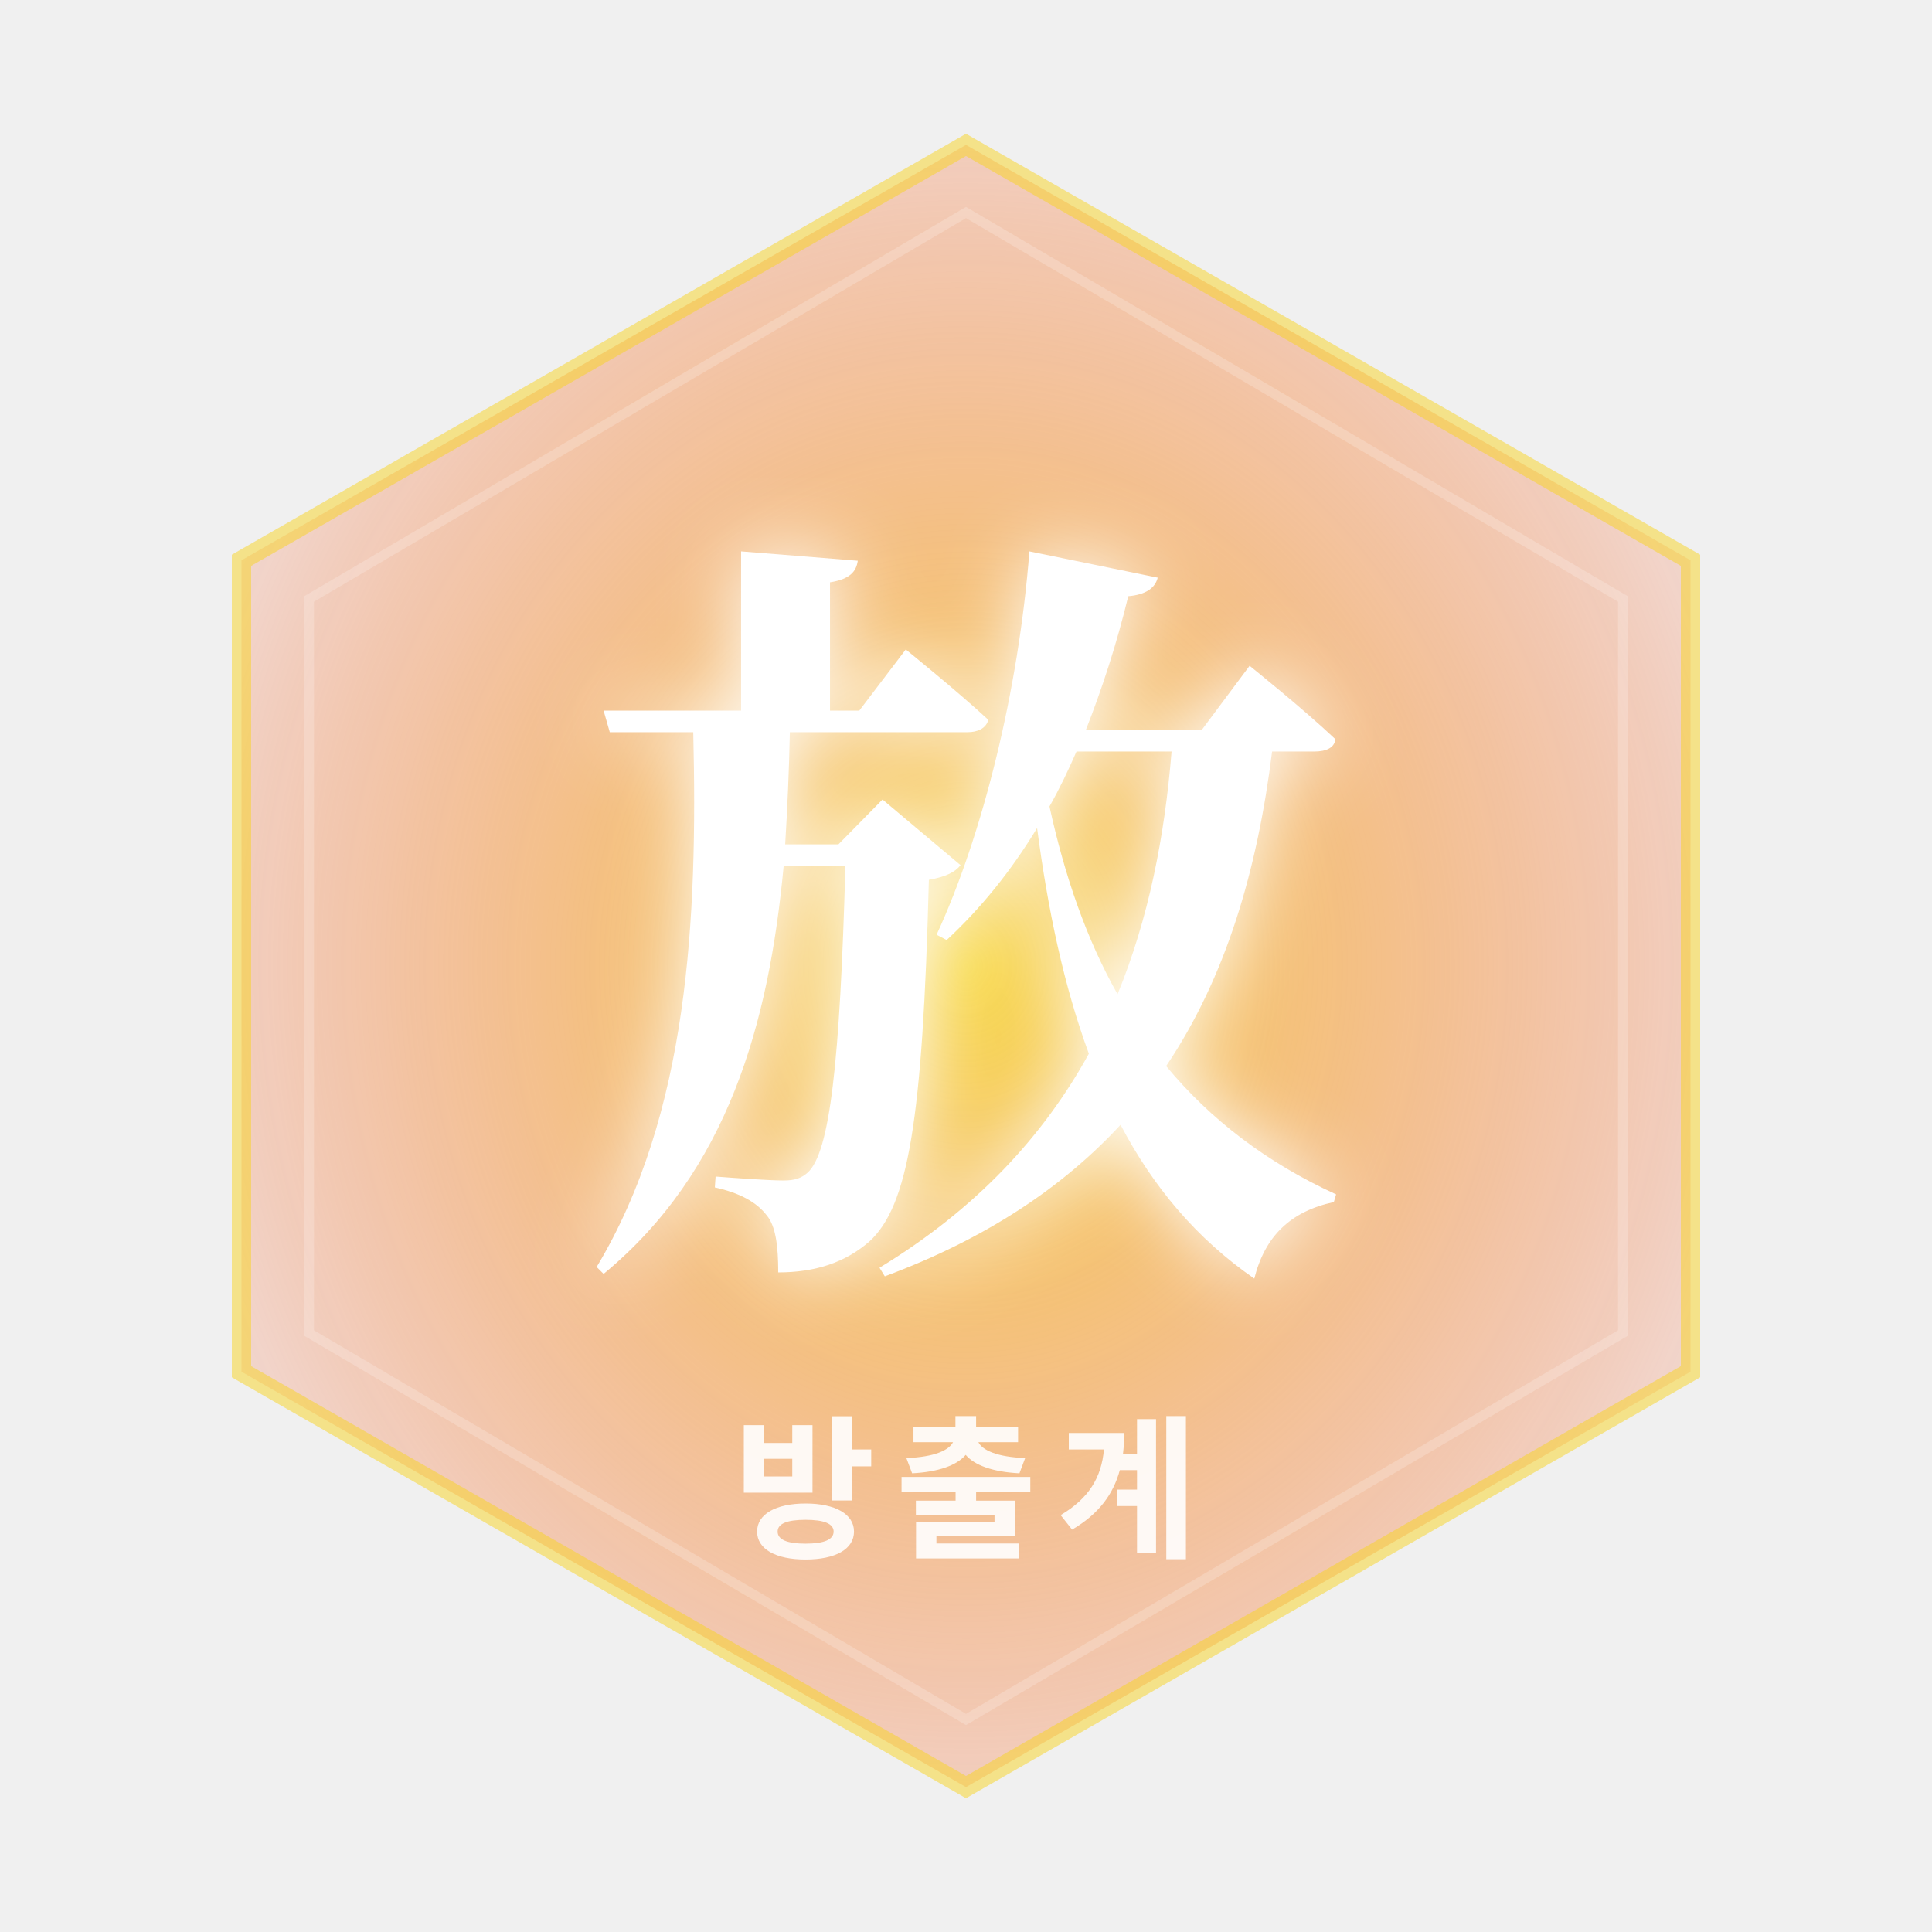
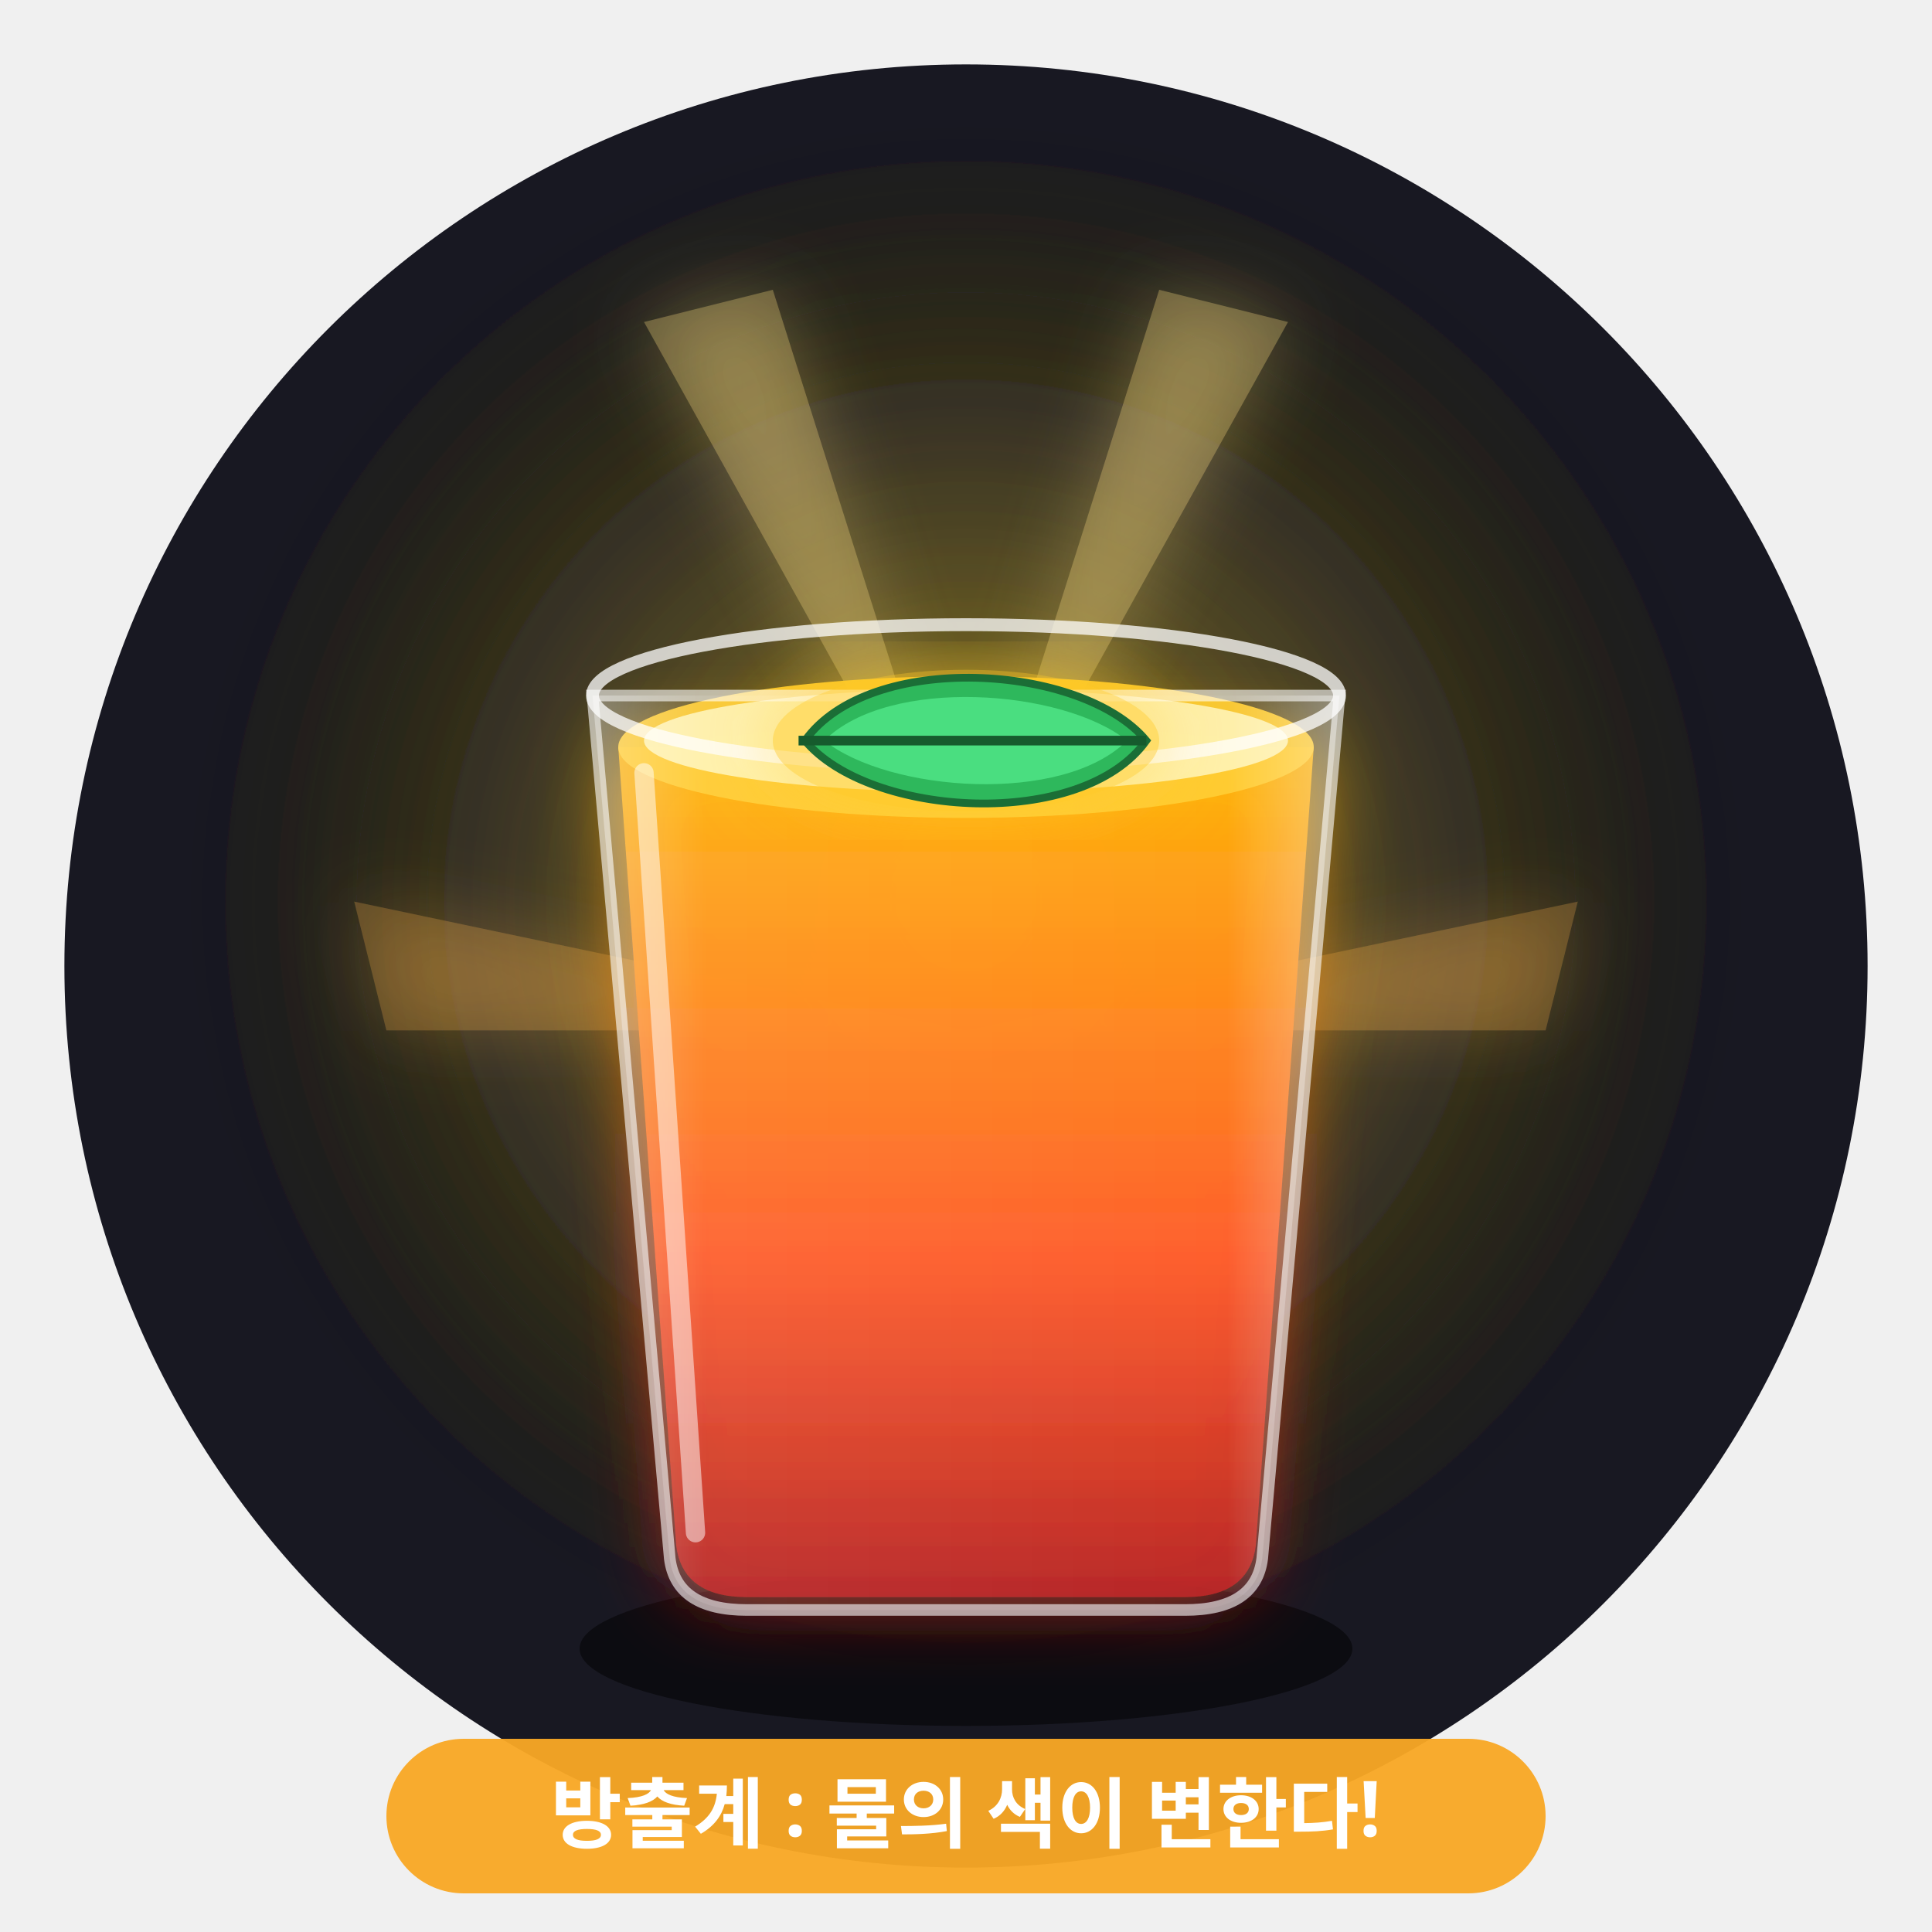
- <svg xmlns="http://www.w3.org/2000/svg" viewBox="0 0 200 200">
+ <svg xmlns="http://www.w3.org/2000/svg" viewBox="0 0 300 300" width="100%" height="100%">
  <defs>
-     <radialGradient id="grad" cx="50%" cy="50%" r="60%">
-       <stop offset="0%" stop-color="#f9d423" stop-opacity="0.8" />
-       <stop offset="100%" stop-color="#f83600" stop-opacity="0.1" />
+     <radialGradient id="bgGlow" cx="50%" cy="50%" r="60%">
+       <stop offset="0%" stop-color="#f9d423" stop-opacity="0.4" />
+       <stop offset="100%" stop-color="#111118" stop-opacity="0" />
    </radialGradient>
-     <filter id="glow">
-       <feGaussianBlur stdDeviation="4" result="coloredBlur" />
+     <linearGradient id="glassWall" x1="0%" y1="0%" x2="100%" y2="0%">
+       <stop offset="0%" stop-color="#ffffff" stop-opacity="0.35" />
+       <stop offset="15%" stop-color="#ffffff" stop-opacity="0.1" />
+       <stop offset="85%" stop-color="#ffffff" stop-opacity="0.05" />
+       <stop offset="100%" stop-color="#ffffff" stop-opacity="0.4" />
+     </linearGradient>
+     <linearGradient id="waterColorChange" x1="0%" y1="0%" x2="0%" y2="100%">
+       <stop offset="0%" stop-color="#ffb300" stop-opacity="0.95" />
+       <stop offset="60%" stop-color="#ff5722" stop-opacity="0.95" />
+       <stop offset="100%" stop-color="#b71c1c" stop-opacity="0.95" />
+     </linearGradient>
+     <filter id="goldGlow" x="-20%" y="-20%" width="140%" height="140%">
+       <feGaussianBlur stdDeviation="6" result="blur" />
      <feMerge>
-         <feMergeNode in="coloredBlur" />
+         <feMergeNode in="blur" />
        <feMergeNode in="SourceGraphic" />
      </feMerge>
    </filter>
+     <style>
+       @keyframes rayPulse {
+         0%, 100% { opacity: 0.4; transform: scale(0.98); }
+         50% { opacity: 0.9; transform: scale(1.05); }
+       }
+       @keyframes particleShoot {
+         0% { transform: translateY(0); opacity: 0; }
+         25% { opacity: 1; }
+         100% { transform: translateY(-75px); opacity: 0; }
+       }
+       @keyframes leafFloat {
+         0%, 100% { transform: translateY(0); }
+         50% { transform: translateY(-3px); }
+       }
+       .ray-effect { animation: rayPulse 2s ease-in-out infinite; transform-origin: 150px 170px; }
+       .shoot-p1 { animation: particleShoot 2s ease-out infinite; }
+       .shoot-p2 { animation: particleShoot 2.3s ease-out infinite 0.7s; }
+       .floating-leaf { animation: leafFloat 2.8s ease-in-out infinite; transform-origin: 150px 115px; }
+     </style>
  </defs>
-   <polygon points="100,15 175,58 175,142 100,185 25,142 25,58" fill="url(#grad)" stroke="#f9d423" stroke-width="2" stroke-opacity="0.5" />
-   <polygon points="100,22 168,62 168,138 100,178 32,138 32,62" fill="none" stroke="#ffffff" stroke-width="1" stroke-opacity="0.2" />
-   <text x="100" y="125" font-family="'Malgun Gothic', 'Noto Serif CJK KR', 'Batang', serif" font-size="80" font-weight="bold" fill="#ffffff" text-anchor="middle" filter="url(#glow)">放</text>
-   <text x="100" y="160" font-family="'Noto Sans KR', sans-serif" font-size="16" font-weight="700" fill="#ffffff" opacity="0.9" text-anchor="middle" letter-spacing="2">방출계</text>
+   <circle cx="150" cy="150" r="140" fill="#181822" />
+   <circle cx="150" cy="140" r="115" fill="url(#bgGlow)" filter="url(#goldGlow)" />
+   <g class="ray-effect" filter="url(#goldGlow)">
+     <polygon points="150,140 100,50 120,45" fill="#ffe082" opacity="0.3" />
+     <polygon points="150,140 180,45 200,50" fill="#ffe082" opacity="0.3" />
+     <polygon points="150,160 55,140 60,160" fill="#ffb74d" opacity="0.25" />
+     <polygon points="150,160 240,160 245,140" fill="#ffb74d" opacity="0.25" />
+   </g>
+   <ellipse cx="150" cy="256" rx="60" ry="12" fill="#000000" opacity="0.5" />
+   <path d="M96 116 L105 240 Q106 248 116 248 L184 248 Q194 248 195 240 L204 116 Z" fill="url(#waterColorChange)" filter="url(#goldGlow)" />
+   <g class="shoot-p1">
+     <circle cx="135" cy="110" r="3" fill="#ffffff" />
+     <circle cx="165" cy="115" r="2.5" fill="#fff59d" />
+   </g>
+   <g class="shoot-p2">
+     <circle cx="150" cy="112" r="3.5" fill="#ffe082" />
+   </g>
+   <ellipse cx="150" cy="116" rx="54" ry="11" fill="#ffca28" opacity="0.95" />
+   <ellipse cx="150" cy="115" rx="50" ry="8" fill="#fff9c4" opacity="0.8" />
+   <path d="M92 108 L104 242 Q105 250 116 250 L184 250 Q195 250 196 242 L208 108 Z" fill="url(#glassWall)" stroke="#ffffff" stroke-width="1.8" stroke-opacity="0.6" />
+   <ellipse cx="150" cy="108" rx="58" ry="11" fill="none" stroke="#ffffff" stroke-width="2" stroke-opacity="0.75" />
+   <path d="M100 120 L108 238" stroke="#ffffff" stroke-width="3" stroke-linecap="round" opacity="0.5" />
+   <g class="floating-leaf">
+     <ellipse cx="150" cy="115" rx="30" ry="11" fill="#ffca28" opacity="0.5" filter="url(#goldGlow)" />
+     <path d="M125 115 C135 101, 168 103, 178 115 C168 129, 135 127, 125 115 Z" fill="#2eb85c" stroke="#1b6e36" stroke-width="1.2" />
+     <path d="M128 115 C138 105, 165 107, 175 115 C165 125, 138 123, 128 115 Z" fill="#4ade80" />
+     <path d="M124 115 Q150 115 178 115" stroke="#165b2d" stroke-width="1.5" fill="none" />
+   </g>
+   <g transform="translate(150, 282)">
+     <rect x="-90" y="-12" width="180" height="24" rx="12" fill="#f9a825" opacity="0.95" />
+     <text x="0" y="4" font-family="'Noto Sans KR', sans-serif" font-size="12" font-weight="900" fill="#ffffff" text-anchor="middle">방출계 : 물의 색이 변한다!</text>
+   </g>
</svg>
